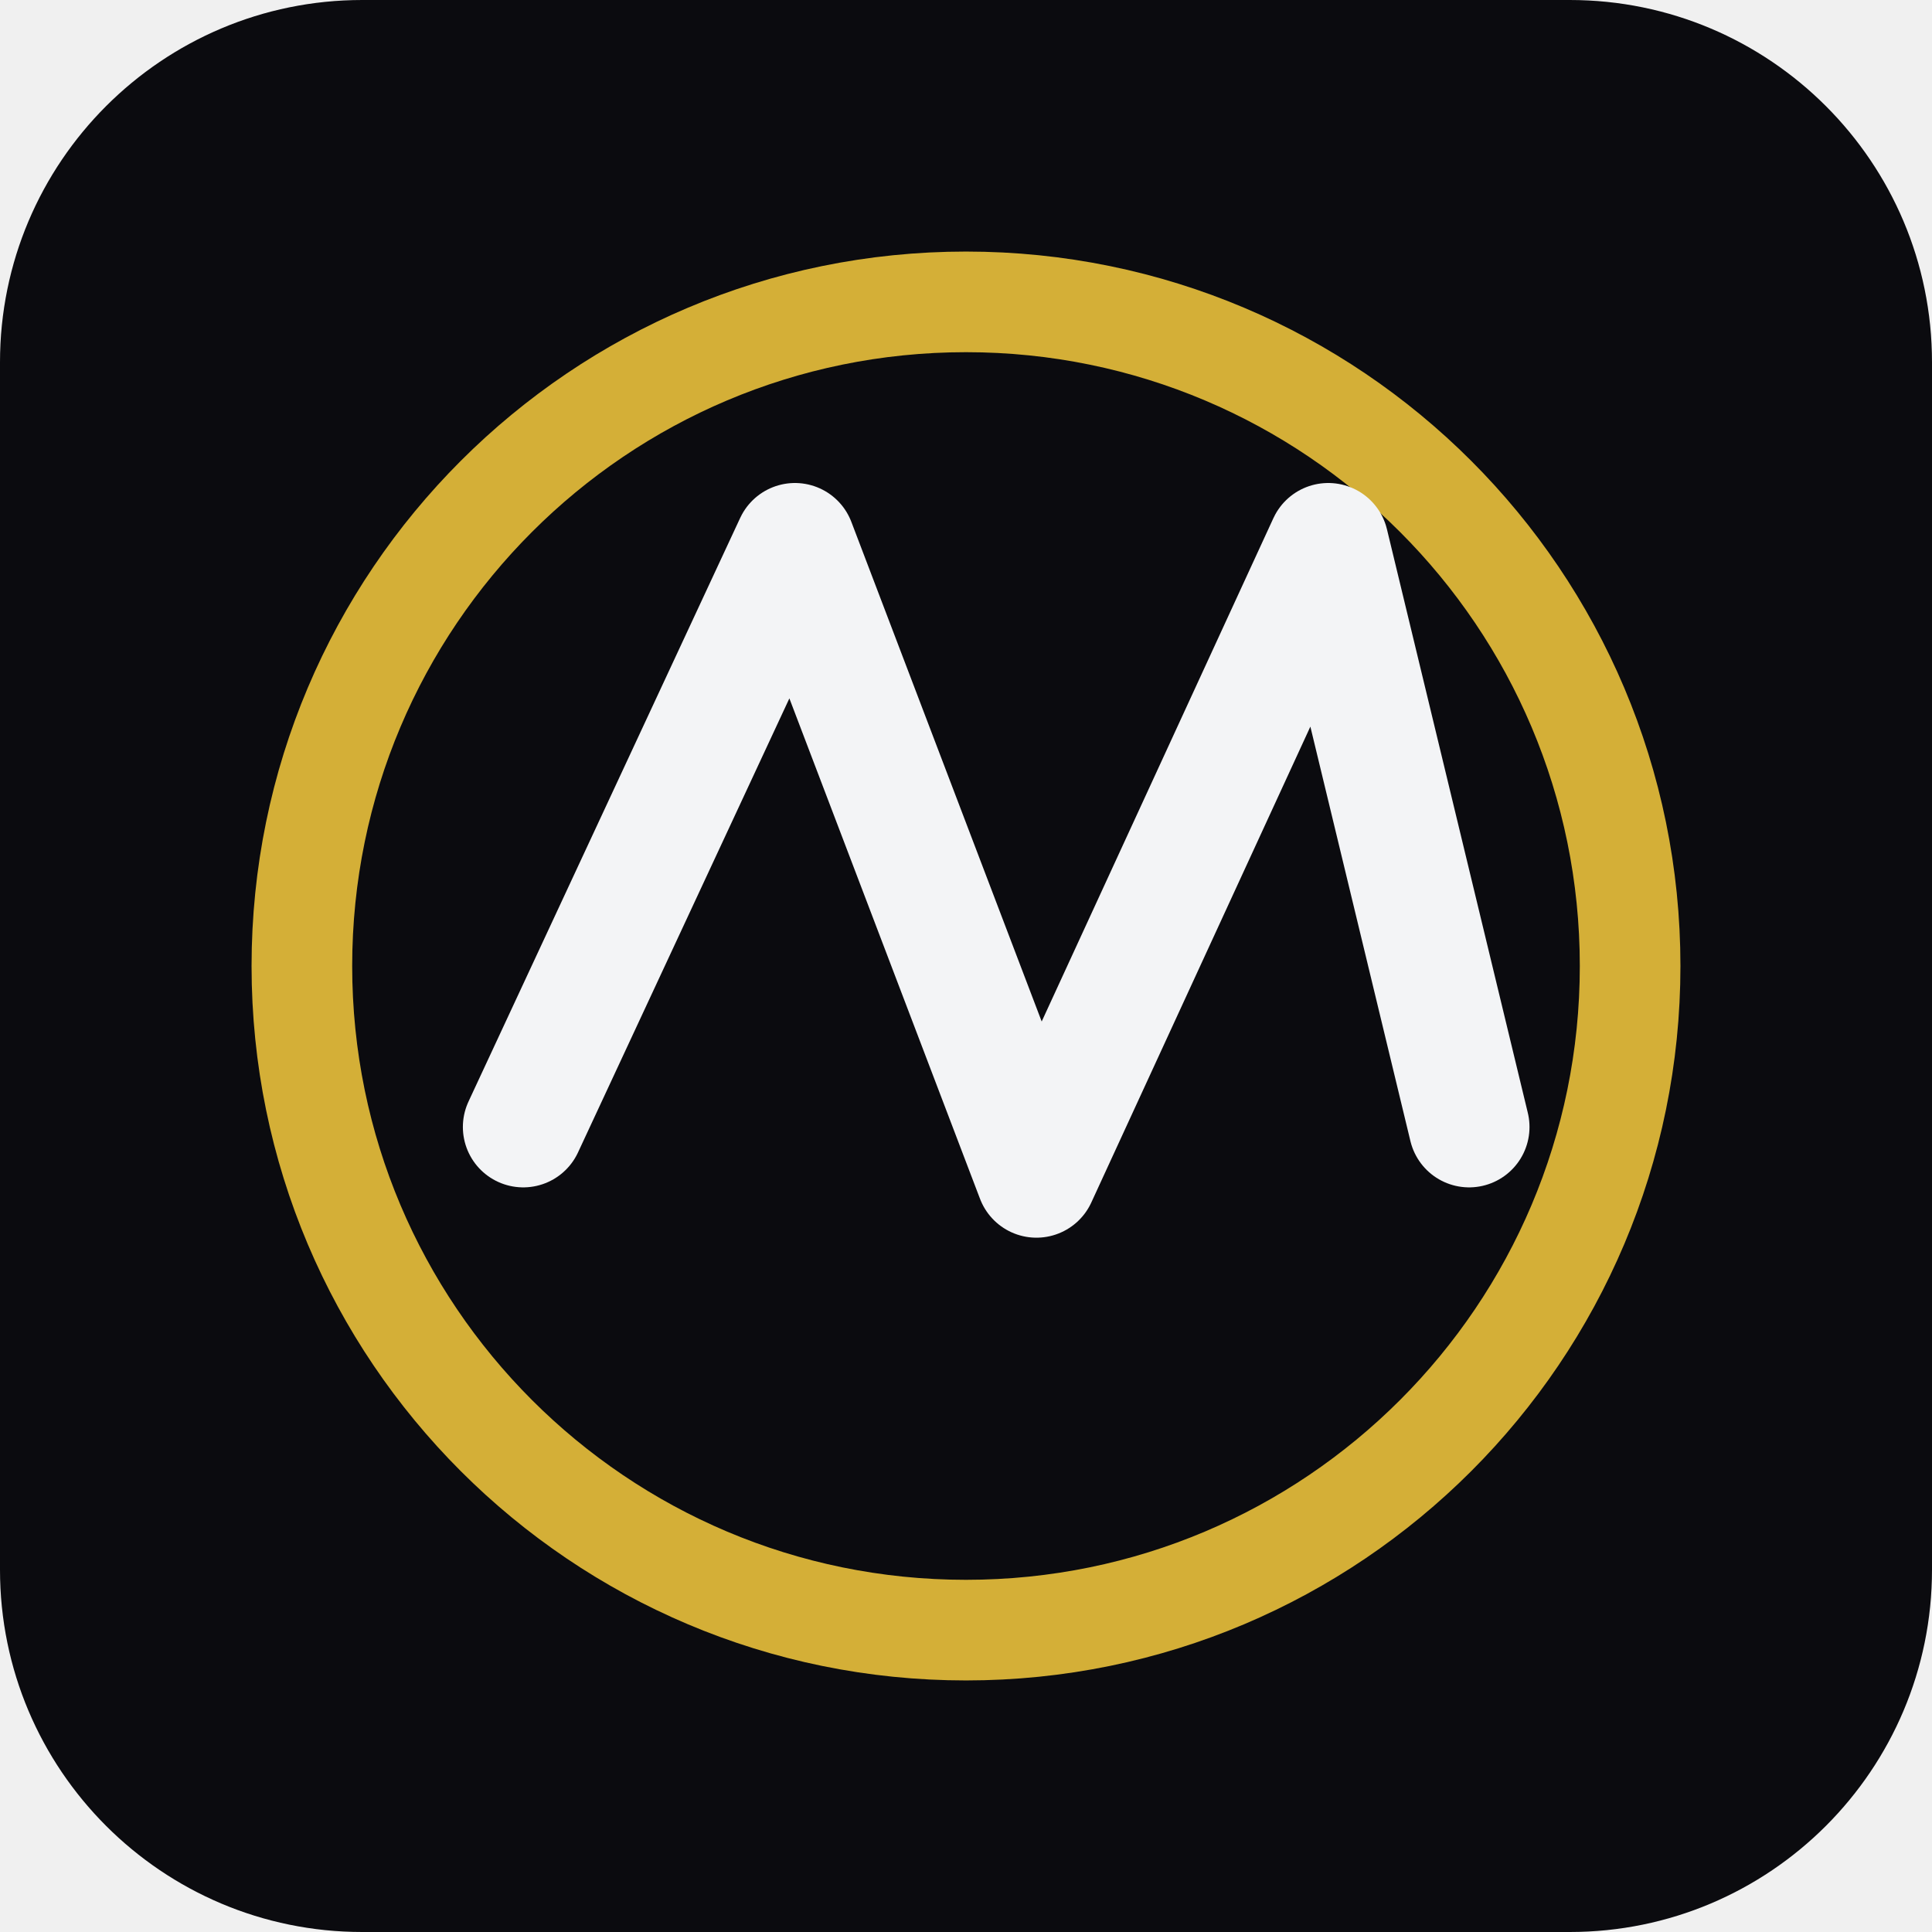
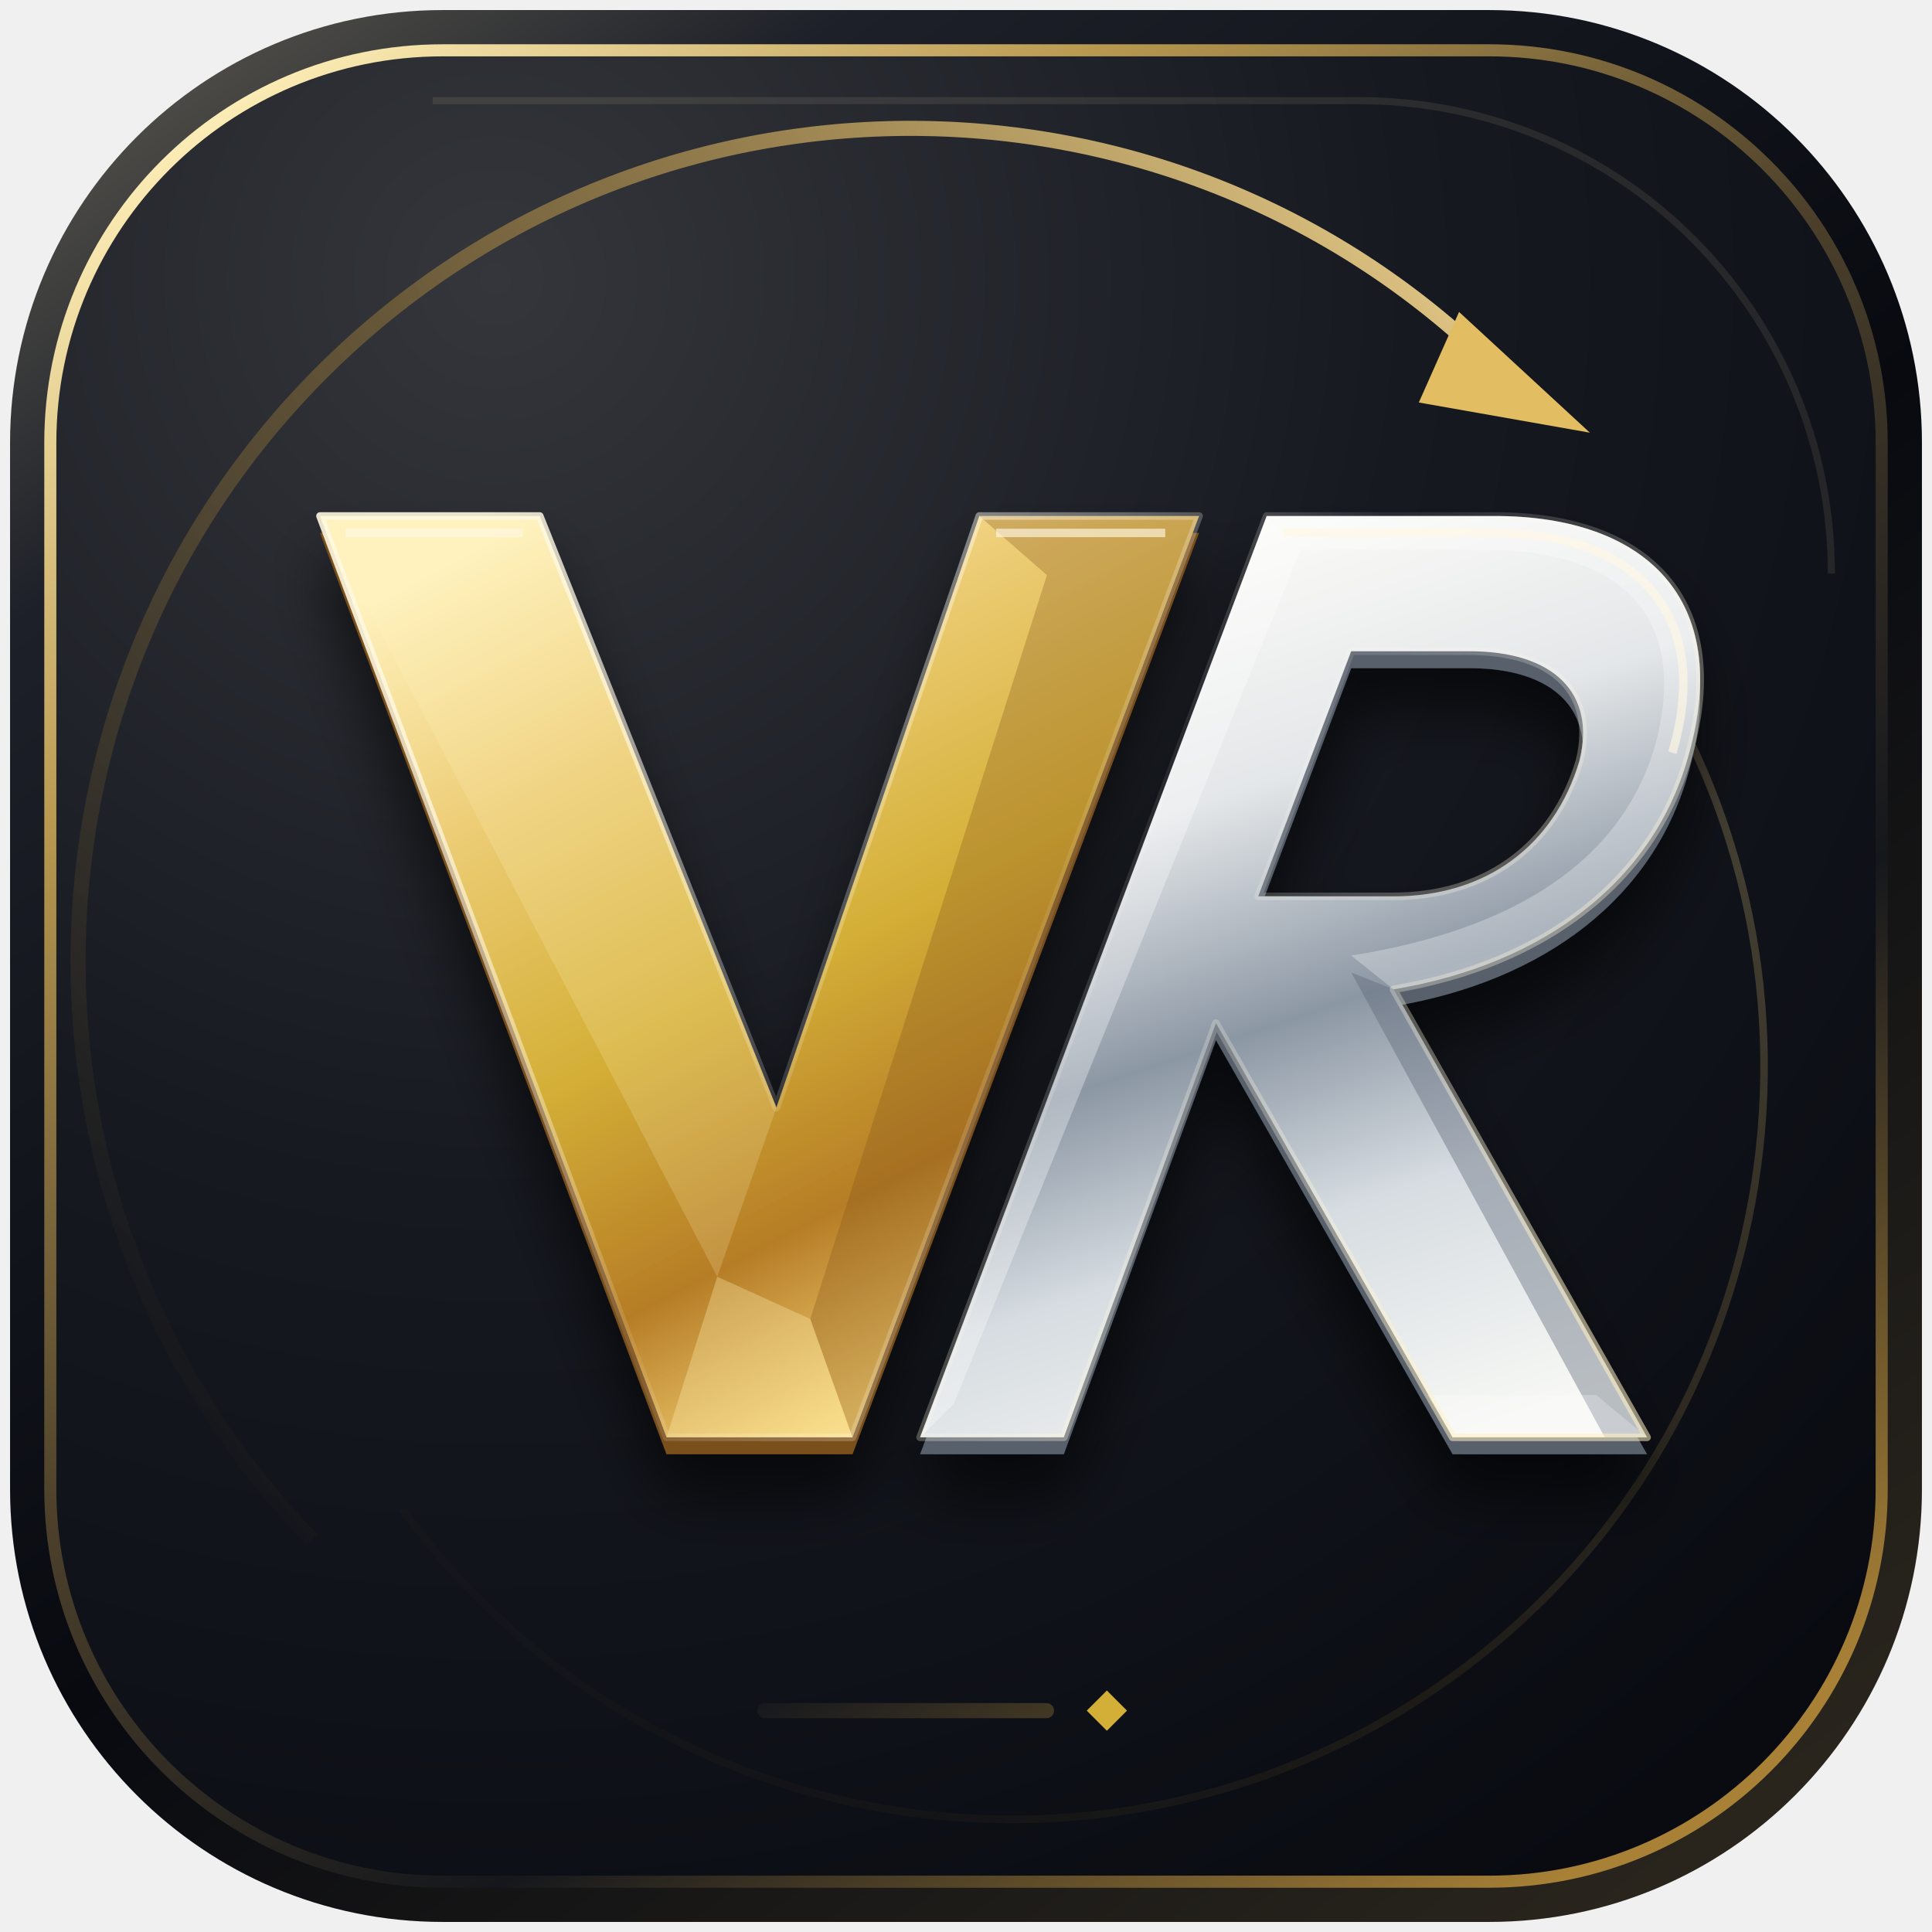
- <svg xmlns="http://www.w3.org/2000/svg" viewBox="0 0 192 192" role="img" aria-label="VitalRise">
-   <rect width="192" height="192" rx="36" fill="#0b0b0f" />
-   <circle cx="96" cy="96" r="66" fill="none" stroke="#d4af37" stroke-width="10" />
-   <path d="M52 112 79 54l24 63 29-63 14 58" fill="none" stroke="#f3f4f6" stroke-width="12" stroke-linecap="round" stroke-linejoin="round" />
+ <svg xmlns="http://www.w3.org/2000/svg" viewBox="0 0 192 192" role="img" aria-labelledby="vr-title vr-description">
+   <defs>
+     <linearGradient id="vr-case" x1="18" y1="0" x2="158" y2="192" gradientUnits="userSpaceOnUse">
+       <stop stop-color="#55534c" />
+       <stop offset=".17" stop-color="#1d2028" />
+       <stop offset=".55" stop-color="#080a10" />
+       <stop offset="1" stop-color="#29251d" />
+     </linearGradient>
+     <radialGradient id="vr-face" cx=".24" cy=".12" r="1.1">
+       <stop stop-color="#34363b" />
+       <stop offset=".46" stop-color="#161920" />
+       <stop offset="1" stop-color="#080a10" />
+     </radialGradient>
+     <linearGradient id="vr-rim" x1="22" y1="8" x2="155" y2="187" gradientUnits="userSpaceOnUse">
+       <stop stop-color="#fff0ba" />
+       <stop offset=".22" stop-color="#b99950" />
+       <stop offset=".47" stop-color="#4c402b" />
+       <stop offset=".72" stop-color="#15171c" />
+       <stop offset="1" stop-color="#a88136" />
+     </linearGradient>
+     <linearGradient id="vr-gold" x1="48" y1="40" x2="107" y2="154" gradientUnits="userSpaceOnUse">
+       <stop stop-color="#fff2be" />
+       <stop offset=".23" stop-color="#edcd76" />
+       <stop offset=".48" stop-color="#d4af37" />
+       <stop offset=".7" stop-color="#b67d26" />
+       <stop offset=".87" stop-color="#f2cf73" />
+       <stop offset="1" stop-color="#fff0b3" />
+     </linearGradient>
+     <linearGradient id="vr-platinum" x1="114" y1="43" x2="151" y2="152" gradientUnits="userSpaceOnUse">
+       <stop stop-color="#fffefa" />
+       <stop offset=".3" stop-color="#e4e7e9" />
+       <stop offset=".54" stop-color="#8c97a4" />
+       <stop offset=".74" stop-color="#d6dce1" />
+       <stop offset="1" stop-color="#f7f8f5" />
+     </linearGradient>
+     <linearGradient id="vr-edge" x1="37" y1="44" x2="156" y2="151" gradientUnits="userSpaceOnUse">
+       <stop stop-color="#fff8df" stop-opacity=".9" />
+       <stop offset=".5" stop-color="#fff" stop-opacity=".08" />
+       <stop offset="1" stop-color="#fff0c2" stop-opacity=".55" />
+     </linearGradient>
+     <linearGradient id="vr-orbit" x1="21" y1="147" x2="167" y2="31" gradientUnits="userSpaceOnUse">
+       <stop stop-color="#c89839" stop-opacity="0" />
+       <stop offset=".45" stop-color="#c89839" stop-opacity=".35" />
+       <stop offset="1" stop-color="#ffe5a0" />
+     </linearGradient>
+     <filter id="vr-shadow" x="-25%" y="-20%" width="150%" height="160%" color-interpolation-filters="sRGB">
+       <feDropShadow dx="0" dy="5" stdDeviation="3.5" flood-color="#000" flood-opacity=".6" />
+     </filter>
+     <path id="vr-v" d="M20 42h26l28 70 24-70h26L83 151H61Z" />
+     <path id="vr-r" fill-rule="evenodd" d="M132 42h27c18 0 28 10 23 28-4 15-17 25-35 28l30 53h-23l-28-49-18 49H91Zm10 16-11 29h16c11 0 19-6 22-16 2-8-3-13-13-13Z" />
+   </defs>
+   <rect x="1" y="1" width="190" height="190" rx="43" fill="url(#vr-case)" />
+   <rect x="5" y="5" width="182" height="182" rx="39" fill="url(#vr-face)" stroke="url(#vr-rim)" stroke-width="1.2" />
+   <path d="M43 10h92c26 0 47 21 47 47" fill="none" stroke="#fff1c6" stroke-opacity=".09" stroke-width=".7" />
+   <path d="M31 153A79 79 0 0 1 150 38" fill="none" stroke="url(#vr-orbit)" stroke-width="1.5" />
+   <path d="m145 31 13 12-17-3" fill="#e3bd62" />
+   <path d="M161 62a73 73 0 0 1-121 88" fill="none" stroke="url(#vr-orbit)" stroke-opacity=".28" stroke-width=".75" />
+   <g transform="translate(15 16) scale(.84)" stroke-linejoin="round">
+     <g filter="url(#vr-shadow)">
+       <use href="#vr-v" transform="translate(0 2)" fill="#79501d" />
+       <use href="#vr-r" transform="translate(0 2)" fill="#59616c" />
+       <use href="#vr-v" fill="url(#vr-gold)" />
+       <use href="#vr-r" fill="url(#vr-platinum)" />
+     </g>
+     <path d="M20 42h26l28 70-7 20Z" fill="#fff3c6" fill-opacity=".19" />
+     <path d="m98 42 8 7-28 88 5 14 41-109Z" fill="#805019" fill-opacity=".29" />
+     <path d="m61 151 6-19 11 5 5 14Z" fill="#fff0b6" fill-opacity=".32" />
+     <path d="m132 42 4 4-41 101-4 4Z" fill="#fff" fill-opacity=".32" />
+     <path d="m147 98 30 53h-5l-30-55Z" fill="#5a6676" fill-opacity=".4" />
+     <path d="M132 42h27c18 0 28 10 23 28-4 15-17 25-35 28l-5-4c19-3 32-11 36-25 4-15-4-23-20-23h-22Z" fill="#fff" fill-opacity=".28" />
+     <path d="m154 151-3-5h20l6 5Z" fill="#fff" fill-opacity=".24" />
+     <use href="#vr-v" fill="none" stroke="url(#vr-edge)" stroke-width=".9" />
+     <use href="#vr-r" fill="none" stroke="url(#vr-edge)" stroke-width=".9" />
+     <path d="M23 44h21m56 0h20M134 44h25c16 0 26 9 21 26" fill="none" stroke="#fff8e4" stroke-width="1" stroke-opacity=".65" />
+   </g>
+   <path d="M76 170h28" stroke="url(#vr-rim)" stroke-width="1.5" stroke-linecap="round" />
+   <path d="m110 168 2 2-2 2-2-2Z" fill="#d4af37" />
</svg>
